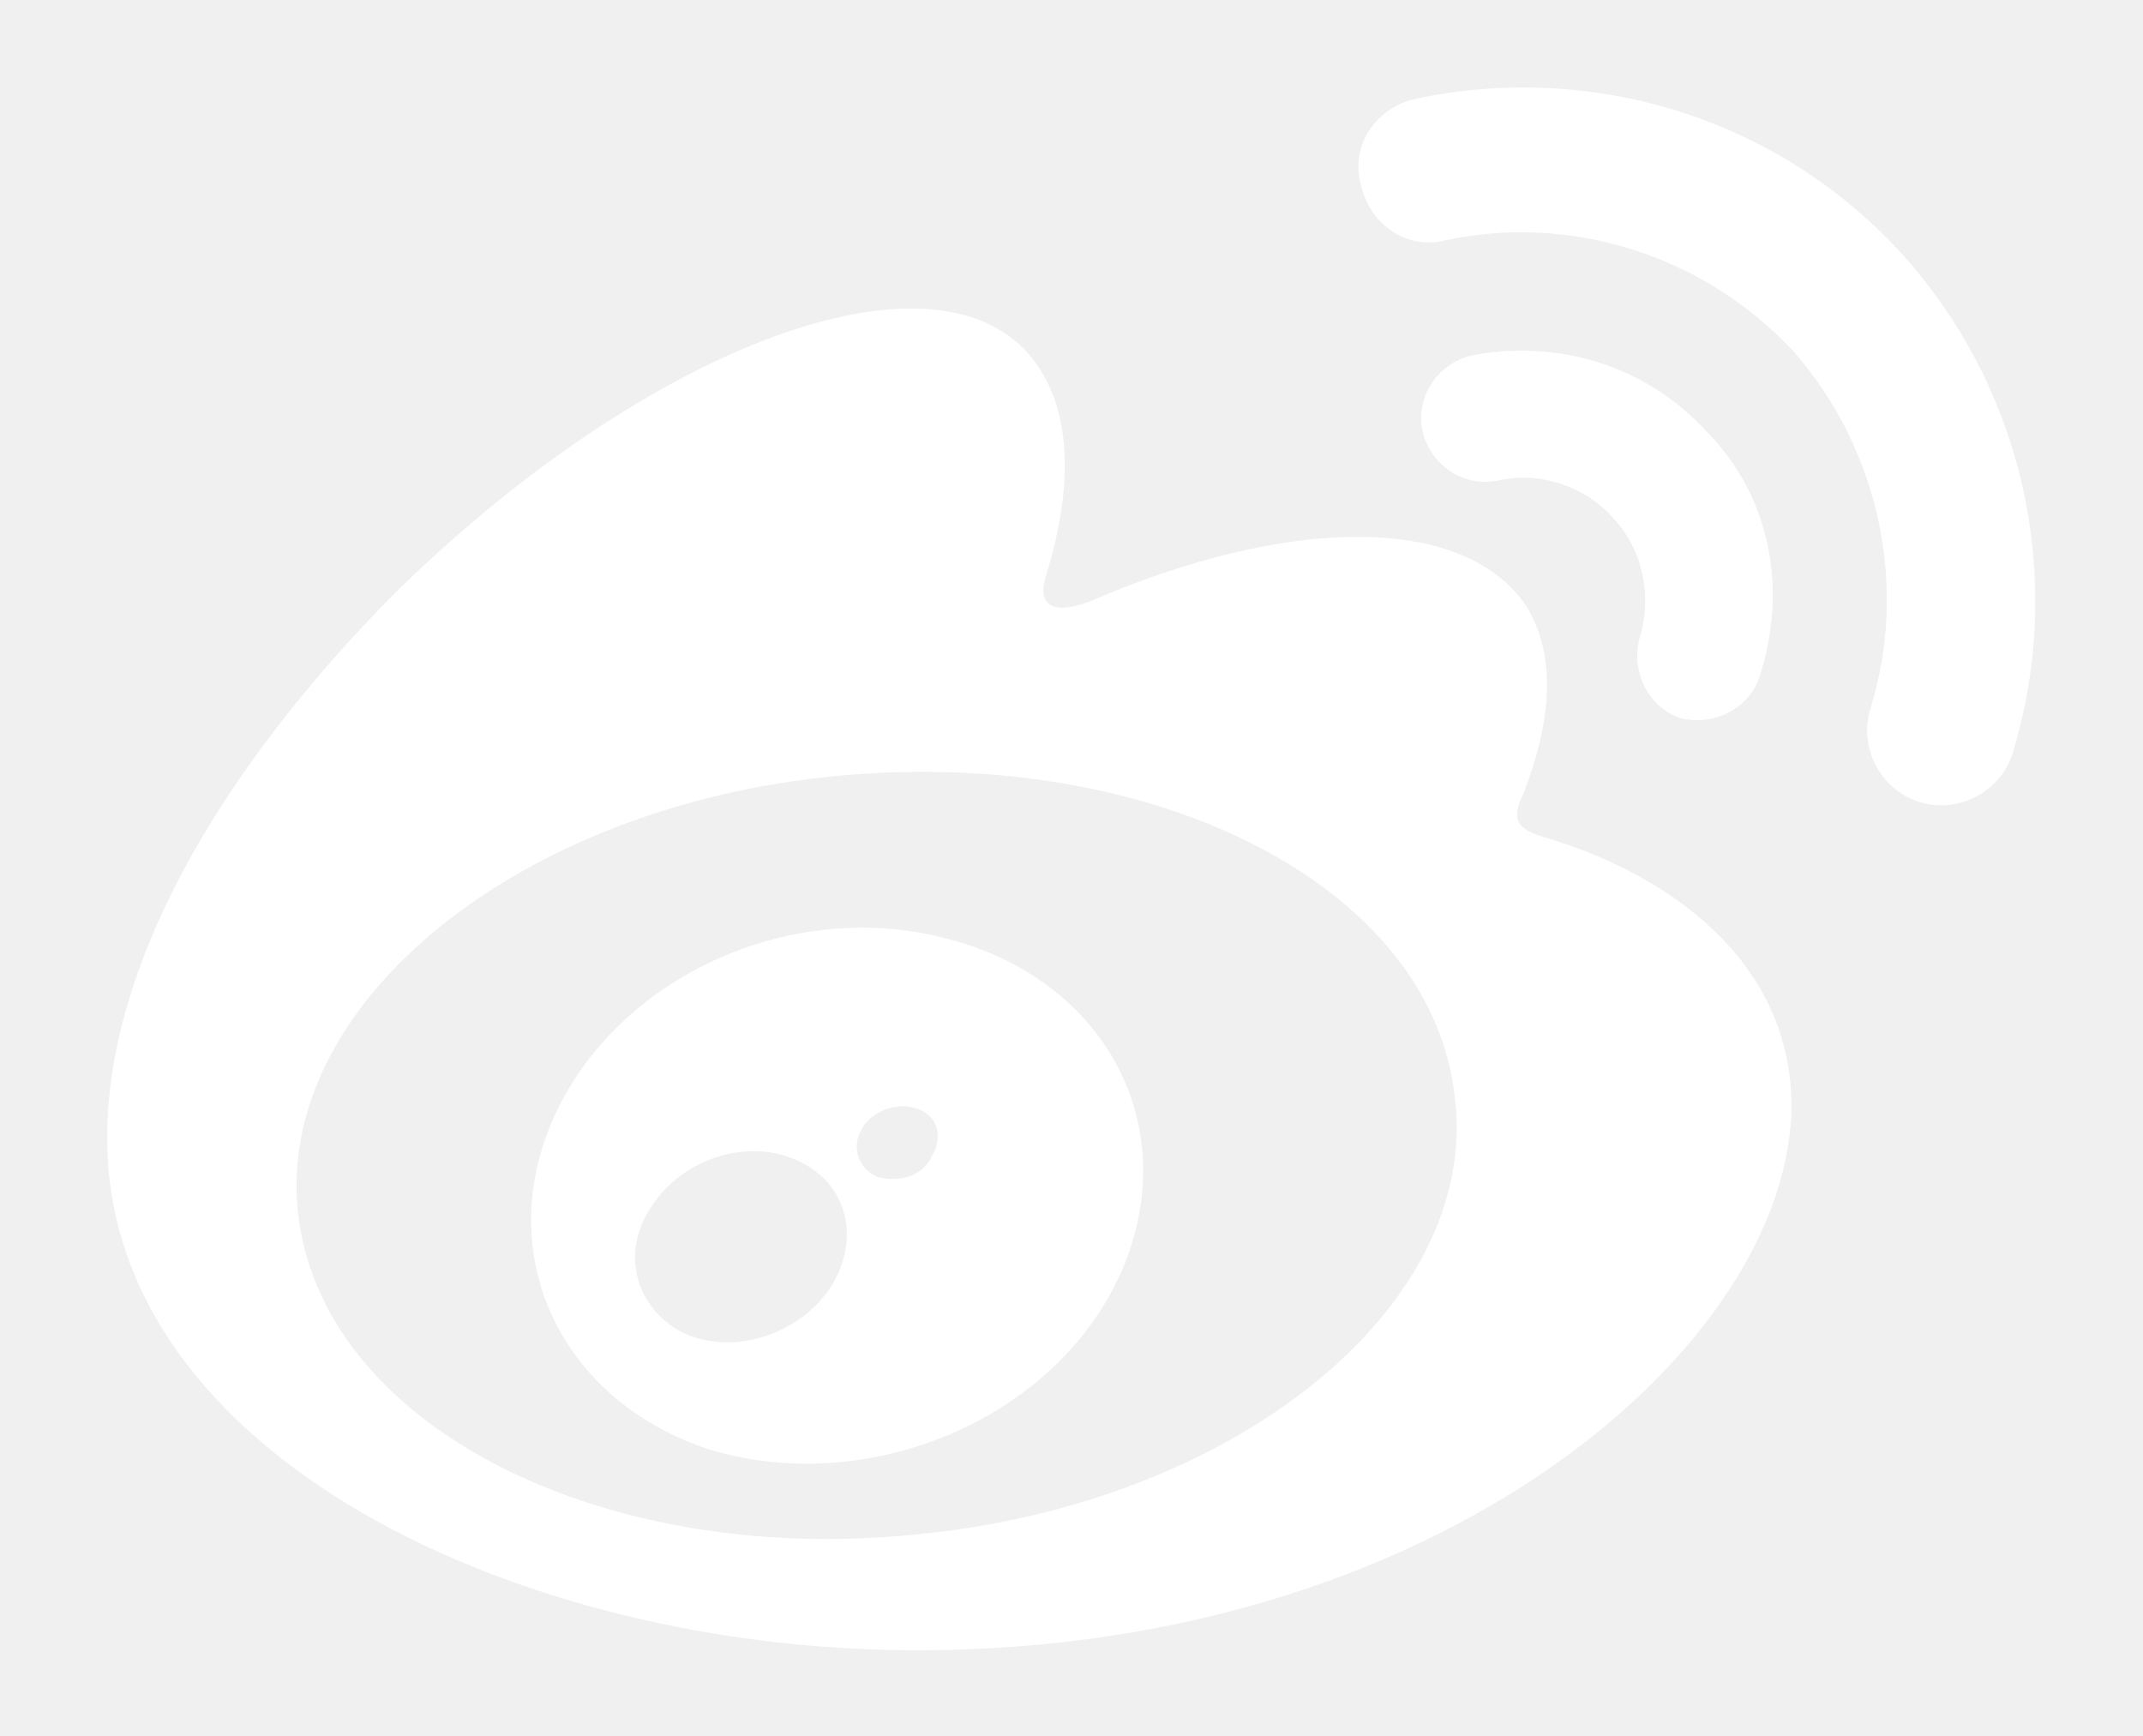
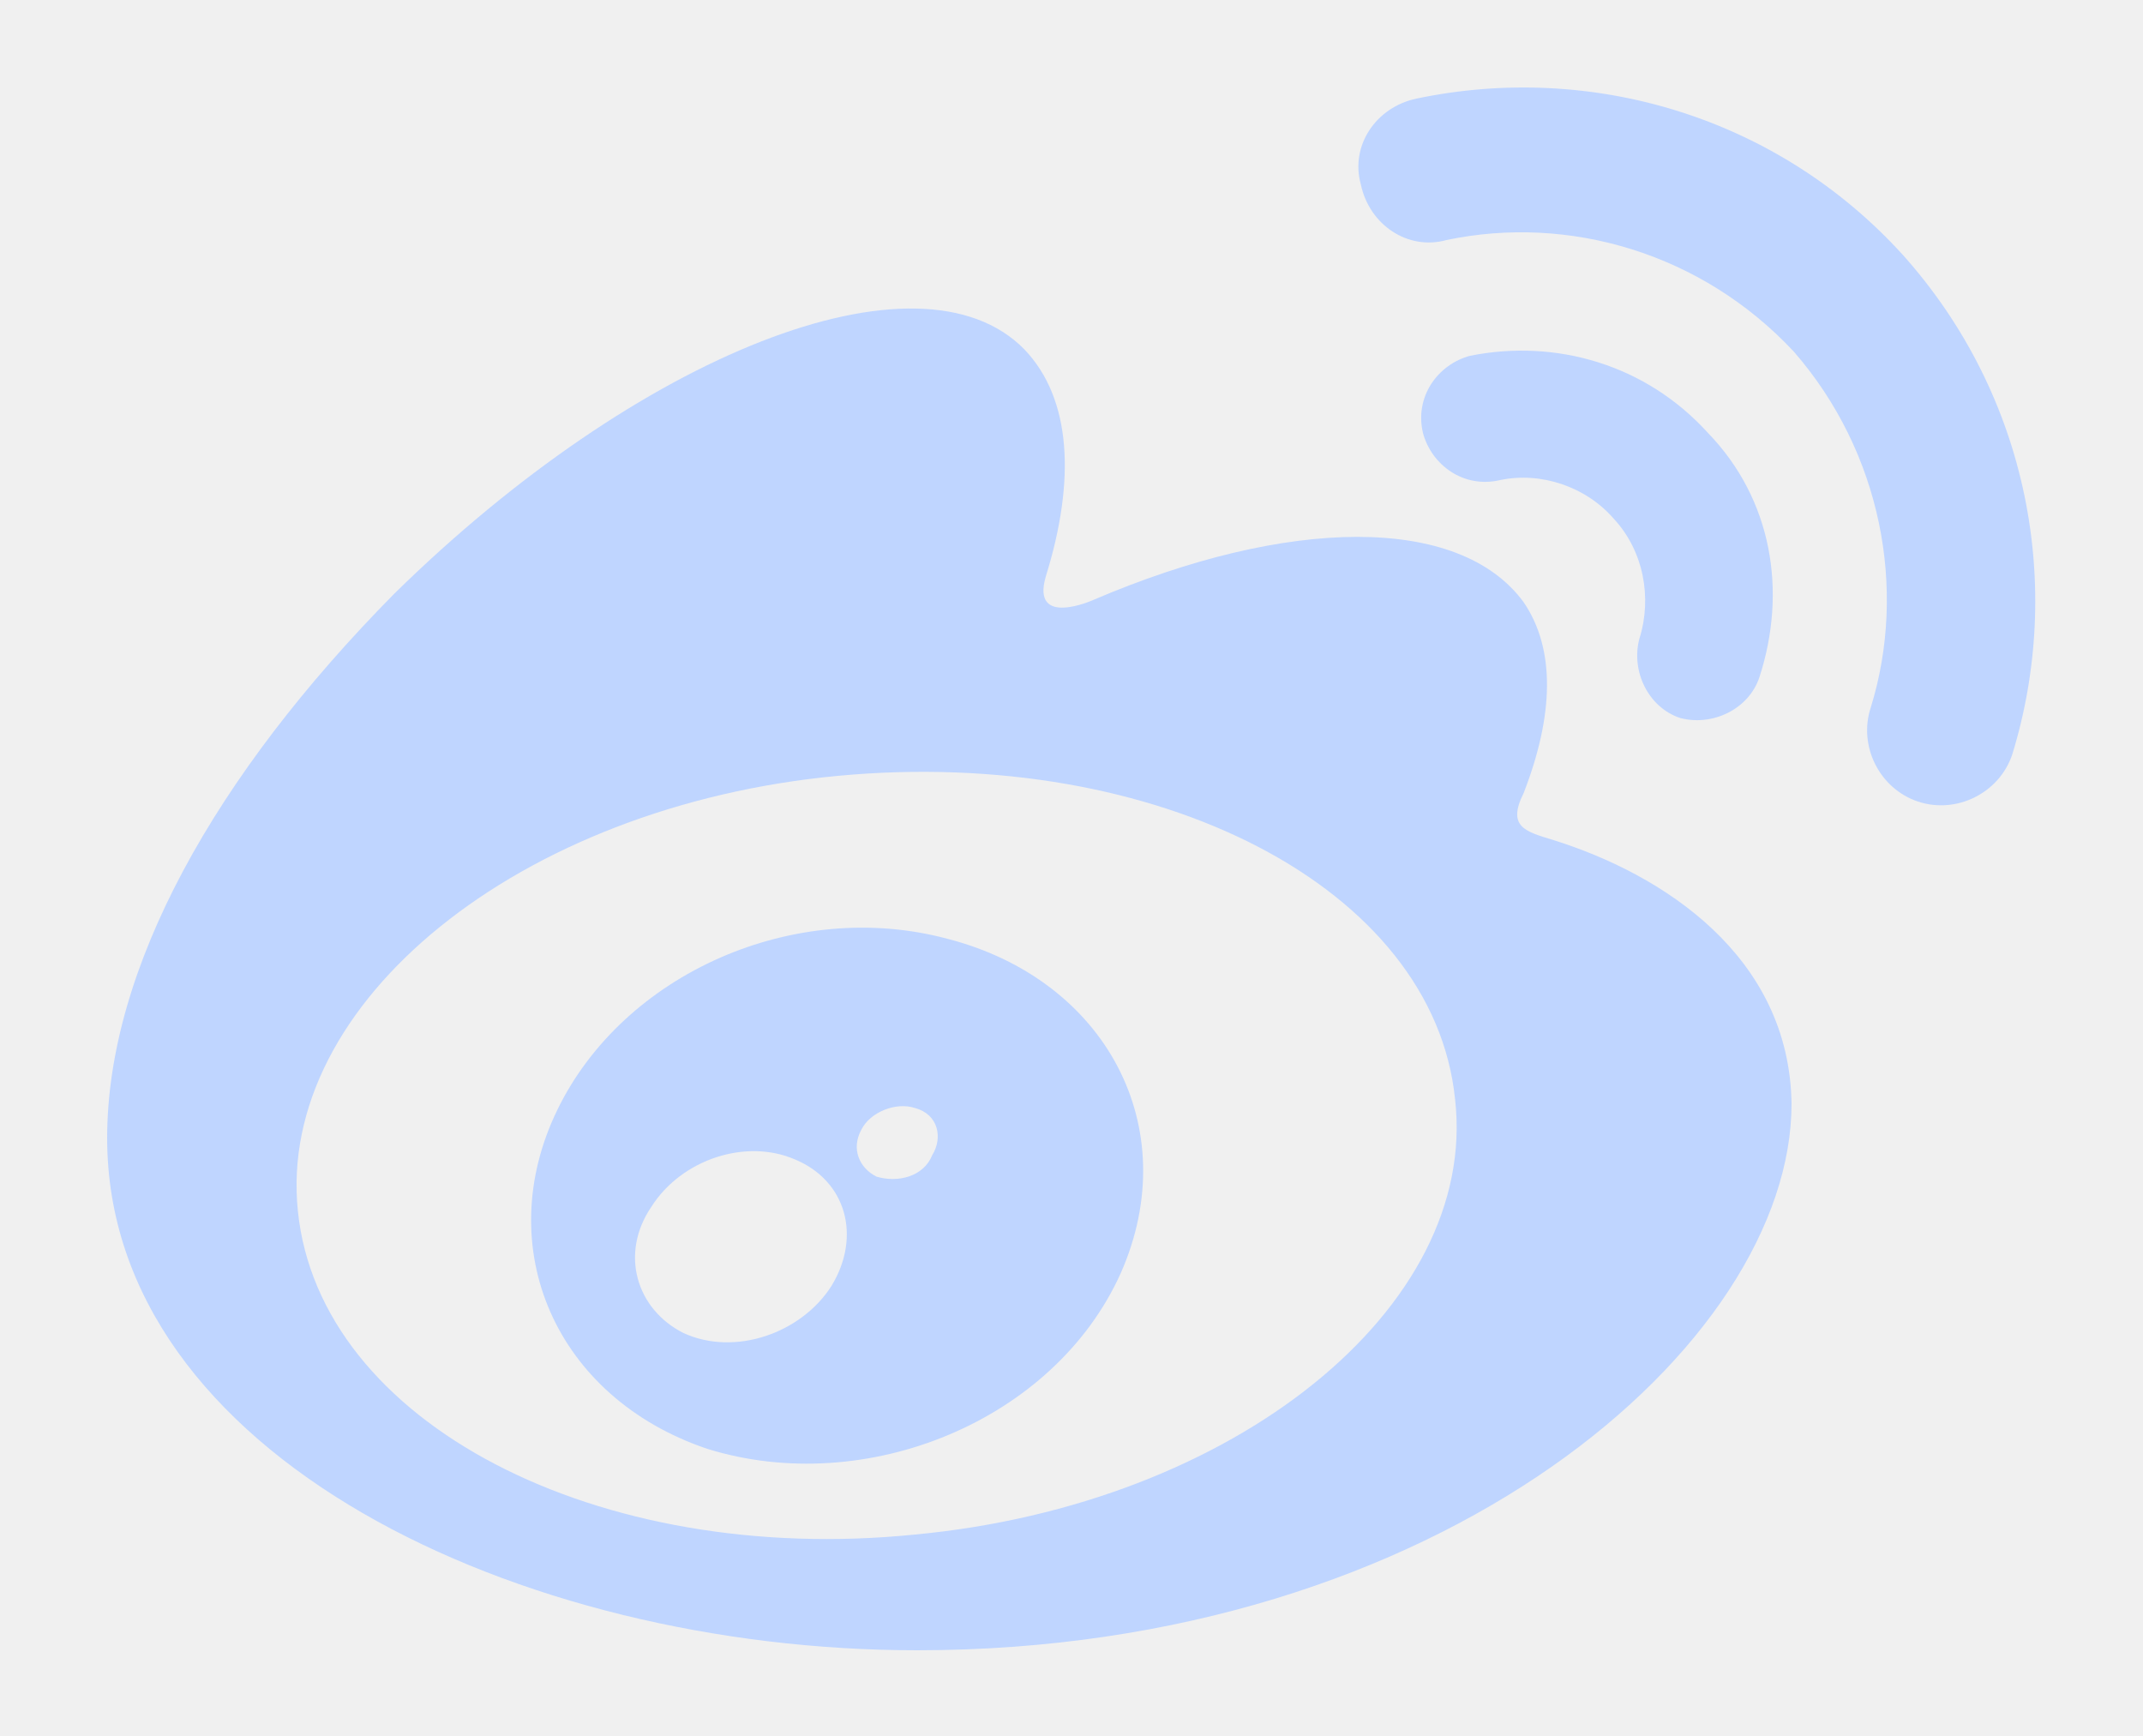
<svg xmlns="http://www.w3.org/2000/svg" version="1.1" id="图层_1" x="0px" y="0px" viewBox="0 0 100 81" style="enable-background:new 0 0 100 81;" xml:space="preserve">
  <style type="text/css">
- 	.st0{fill:#FFFFFF;}
+ 	.st0{fill:#BFD5FF;}
</style>
  <g id="Page-1">
    <g id="未登录_首页" transform="translate(-10, -27)">
      <g id="tab">
        <g id="navigationbar_release-copy" transform="translate(10, 27)">
          <g id="Group" transform="translate(2.5, 4.5)">
            <path class="st0" fill-rule="evenodd" d="M70,34.7c-1.3-0.4-2.2-0.6-1.4-2.2c1.4-3.6,1.5-6.7,0-8.9c-3-4.1-11-4-20.1-0.1       c0,0-2.9,1.3-2.2-1.1c1.4-4.5,1.2-8.3-1-10.6C40.4,6.8,27.3,12,15.9,23.2C7.5,31.7,2.5,40.7,2.5,48.6       c0,14.8,19.2,23.9,37.8,23.9c24.5,0,40.8-14.3,40.8-25.5C81,40.1,75.1,36.3,70,34.7z M40.2,67.1C25.4,68.6,12.4,61.9,11.4,52       c-1-9.7,10.3-18.9,25.2-20.3s27.8,5.2,28.8,15.1C66.5,56.5,55.1,65.7,40.2,67.1z M41.7,39.3c-7.1-1.9-15.1,1.6-18.2,8s-0.1,13.4,7,15.8c7.4,2.3,16.2-1.3,19.3-8.2       C52.8,48.1,49.1,41.2,41.7,39.3z M36.3,55.5c-1.4,2.2-4.5,3.3-6.9,2.2c-2.2-1.1-3-3.7-1.5-5.9c1.4-2.2,4.4-3.2,6.7-2.2       C37,50.6,37.7,53.2,36.3,55.5z M41,49.4c-0.4,1-1.6,1.3-2.6,1c-0.8-0.4-1.2-1.3-0.7-2.2c0.4-0.8,1.6-1.3,2.5-1       C41.3,47.5,41.5,48.6,41,49.4z" />
            <path class="st0" d="M86.3,7.4c-5.9-6.5-14.6-9-22.7-7.3l0,0c-1.9,0.4-3.1,2.2-2.6,4c0.4,1.9,2.2,3.1,4,2.6       c5.7-1.2,11.9,0.6,16.2,5.2c4.1,4.7,5.3,11.1,3.6,16.6l0,0c-0.6,1.8,0.4,3.8,2.2,4.4c1.8,0.6,3.8-0.4,4.4-2.2l0,0       C93.8,22.9,92.2,14,86.3,7.4" />
            <path class="st0" d="M77.2,15.7c-2.9-3.2-7.1-4.4-11.1-3.6c-1.5,0.4-2.6,1.9-2.2,3.6c0.4,1.5,1.9,2.6,3.6,2.2       l0,0c1.9-0.4,4,0.3,5.3,1.8c1.4,1.5,1.8,3.7,1.2,5.6l0,0c-0.4,1.5,0.4,3.2,1.9,3.7c1.5,0.4,3.2-0.4,3.7-1.9       C80.9,23.1,80.2,18.8,77.2,15.7" />
          </g>
        </g>
      </g>
    </g>
  </g>
</svg>
